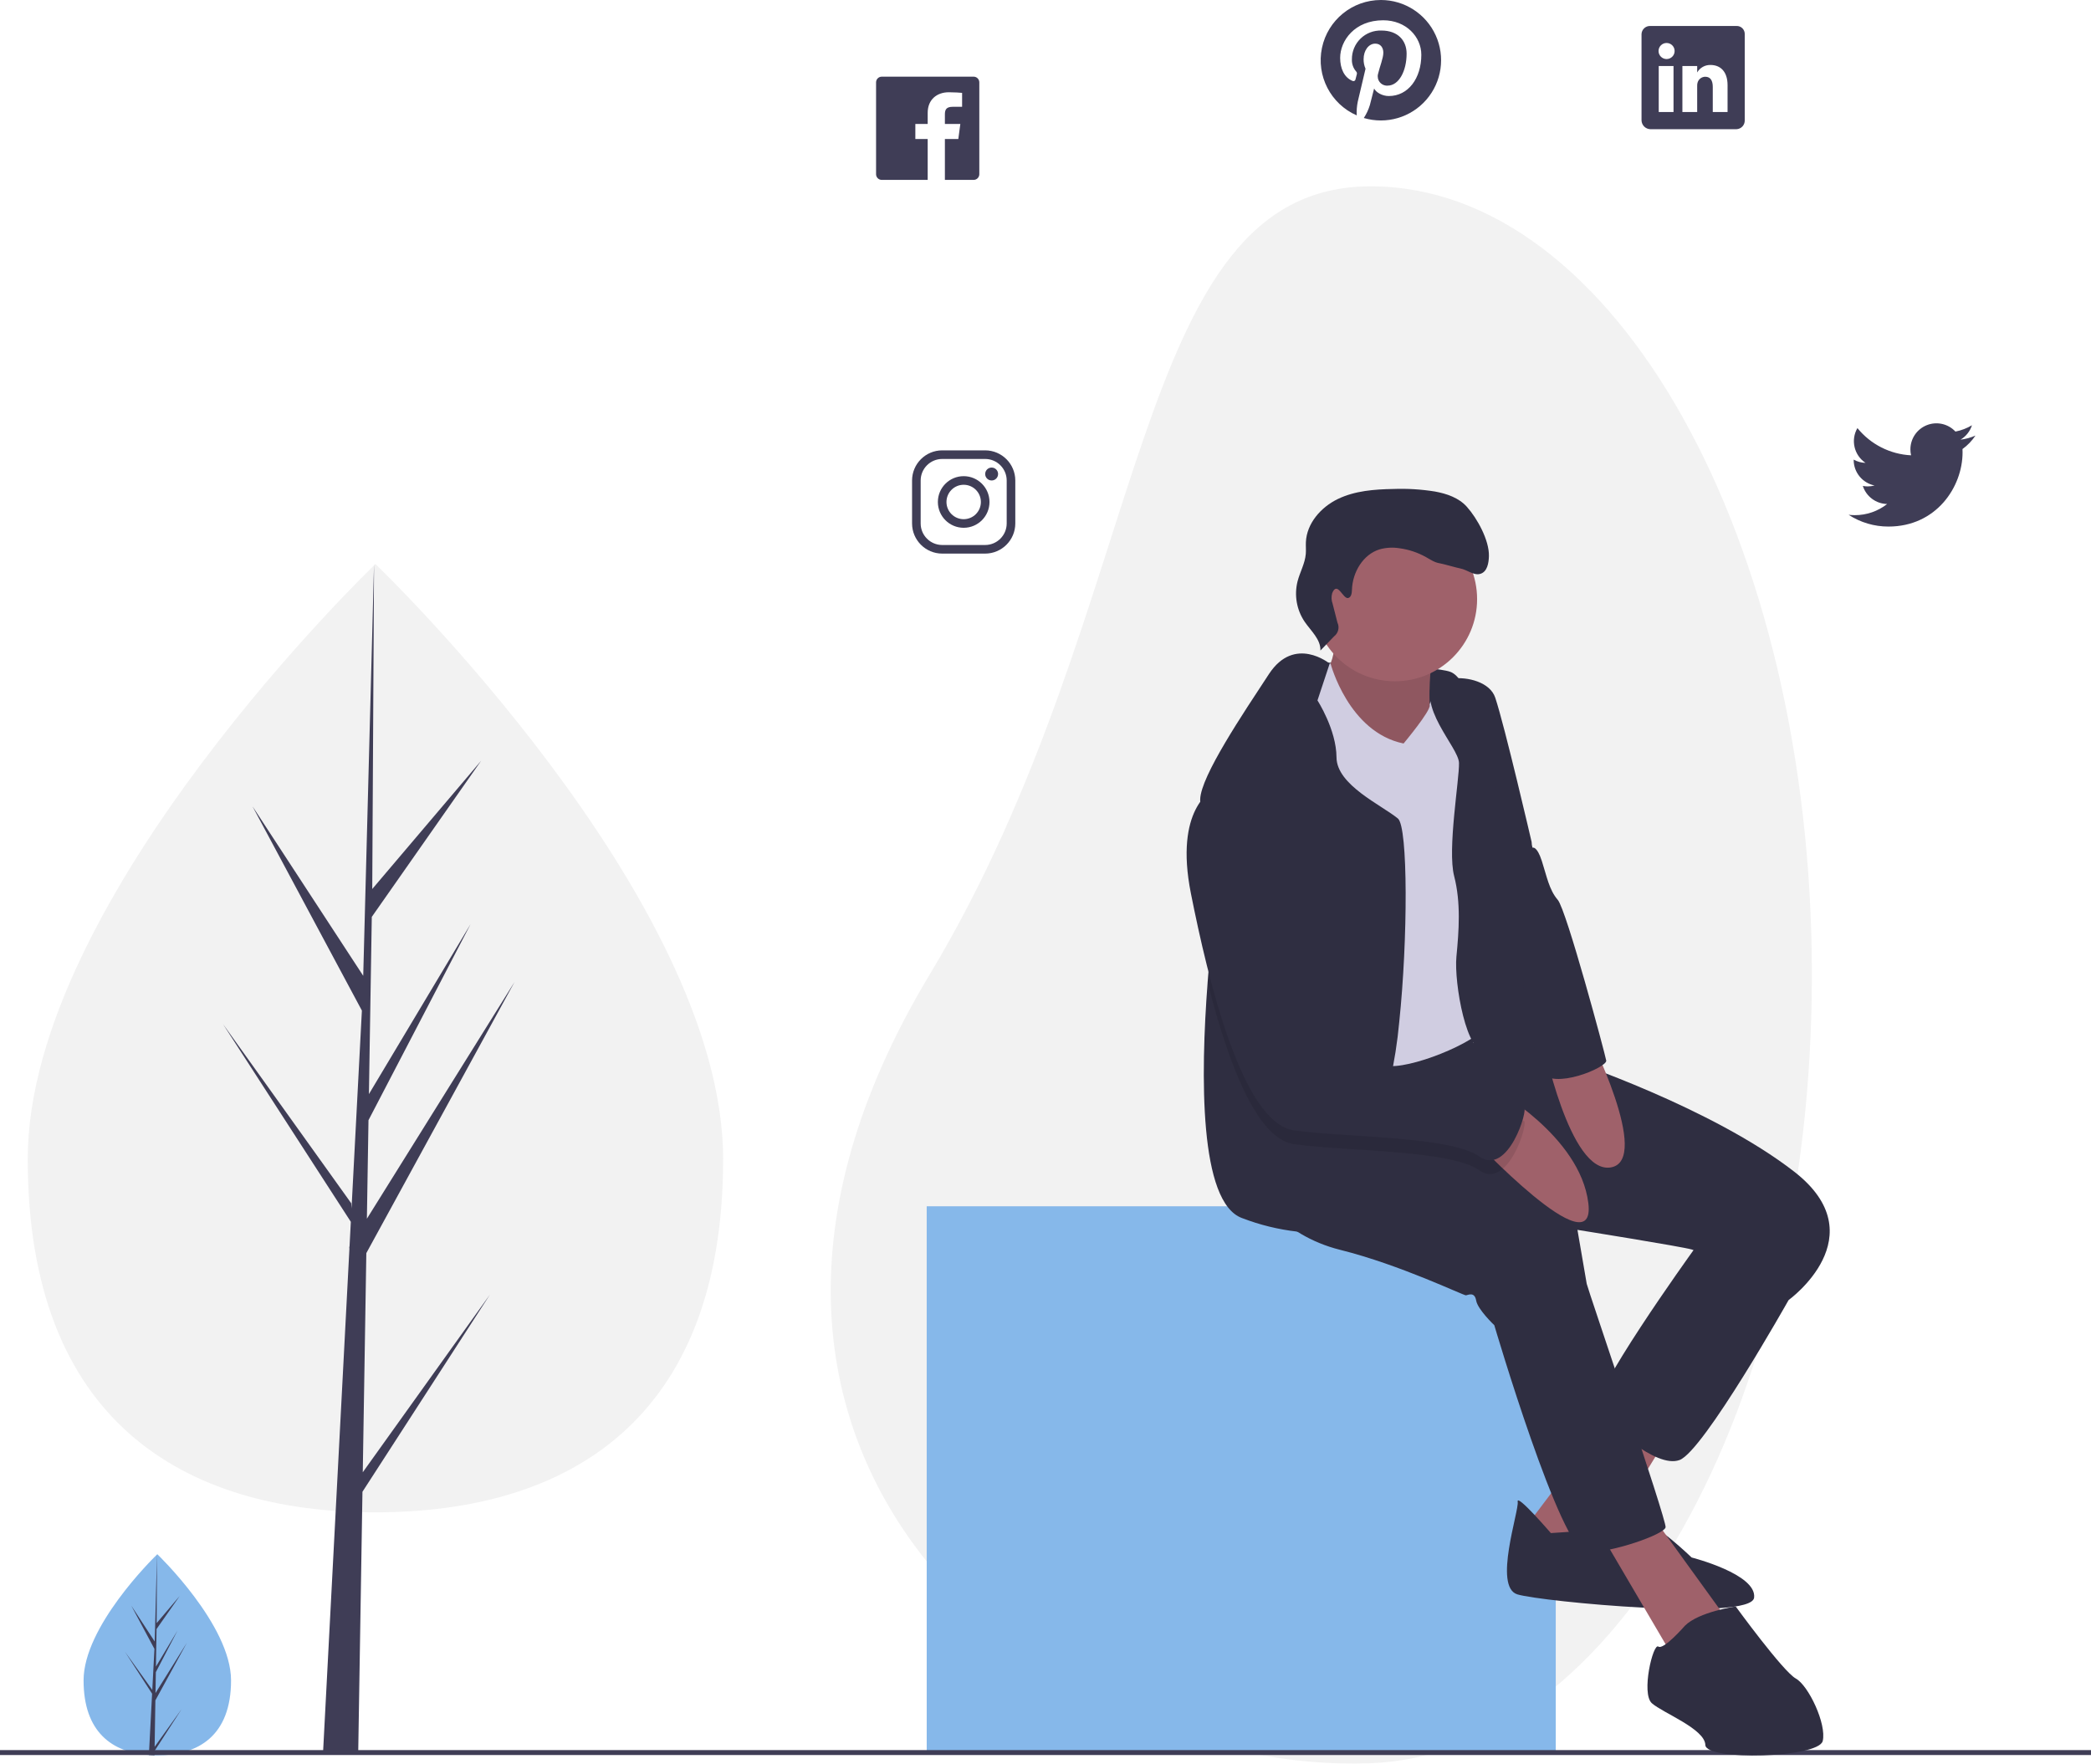
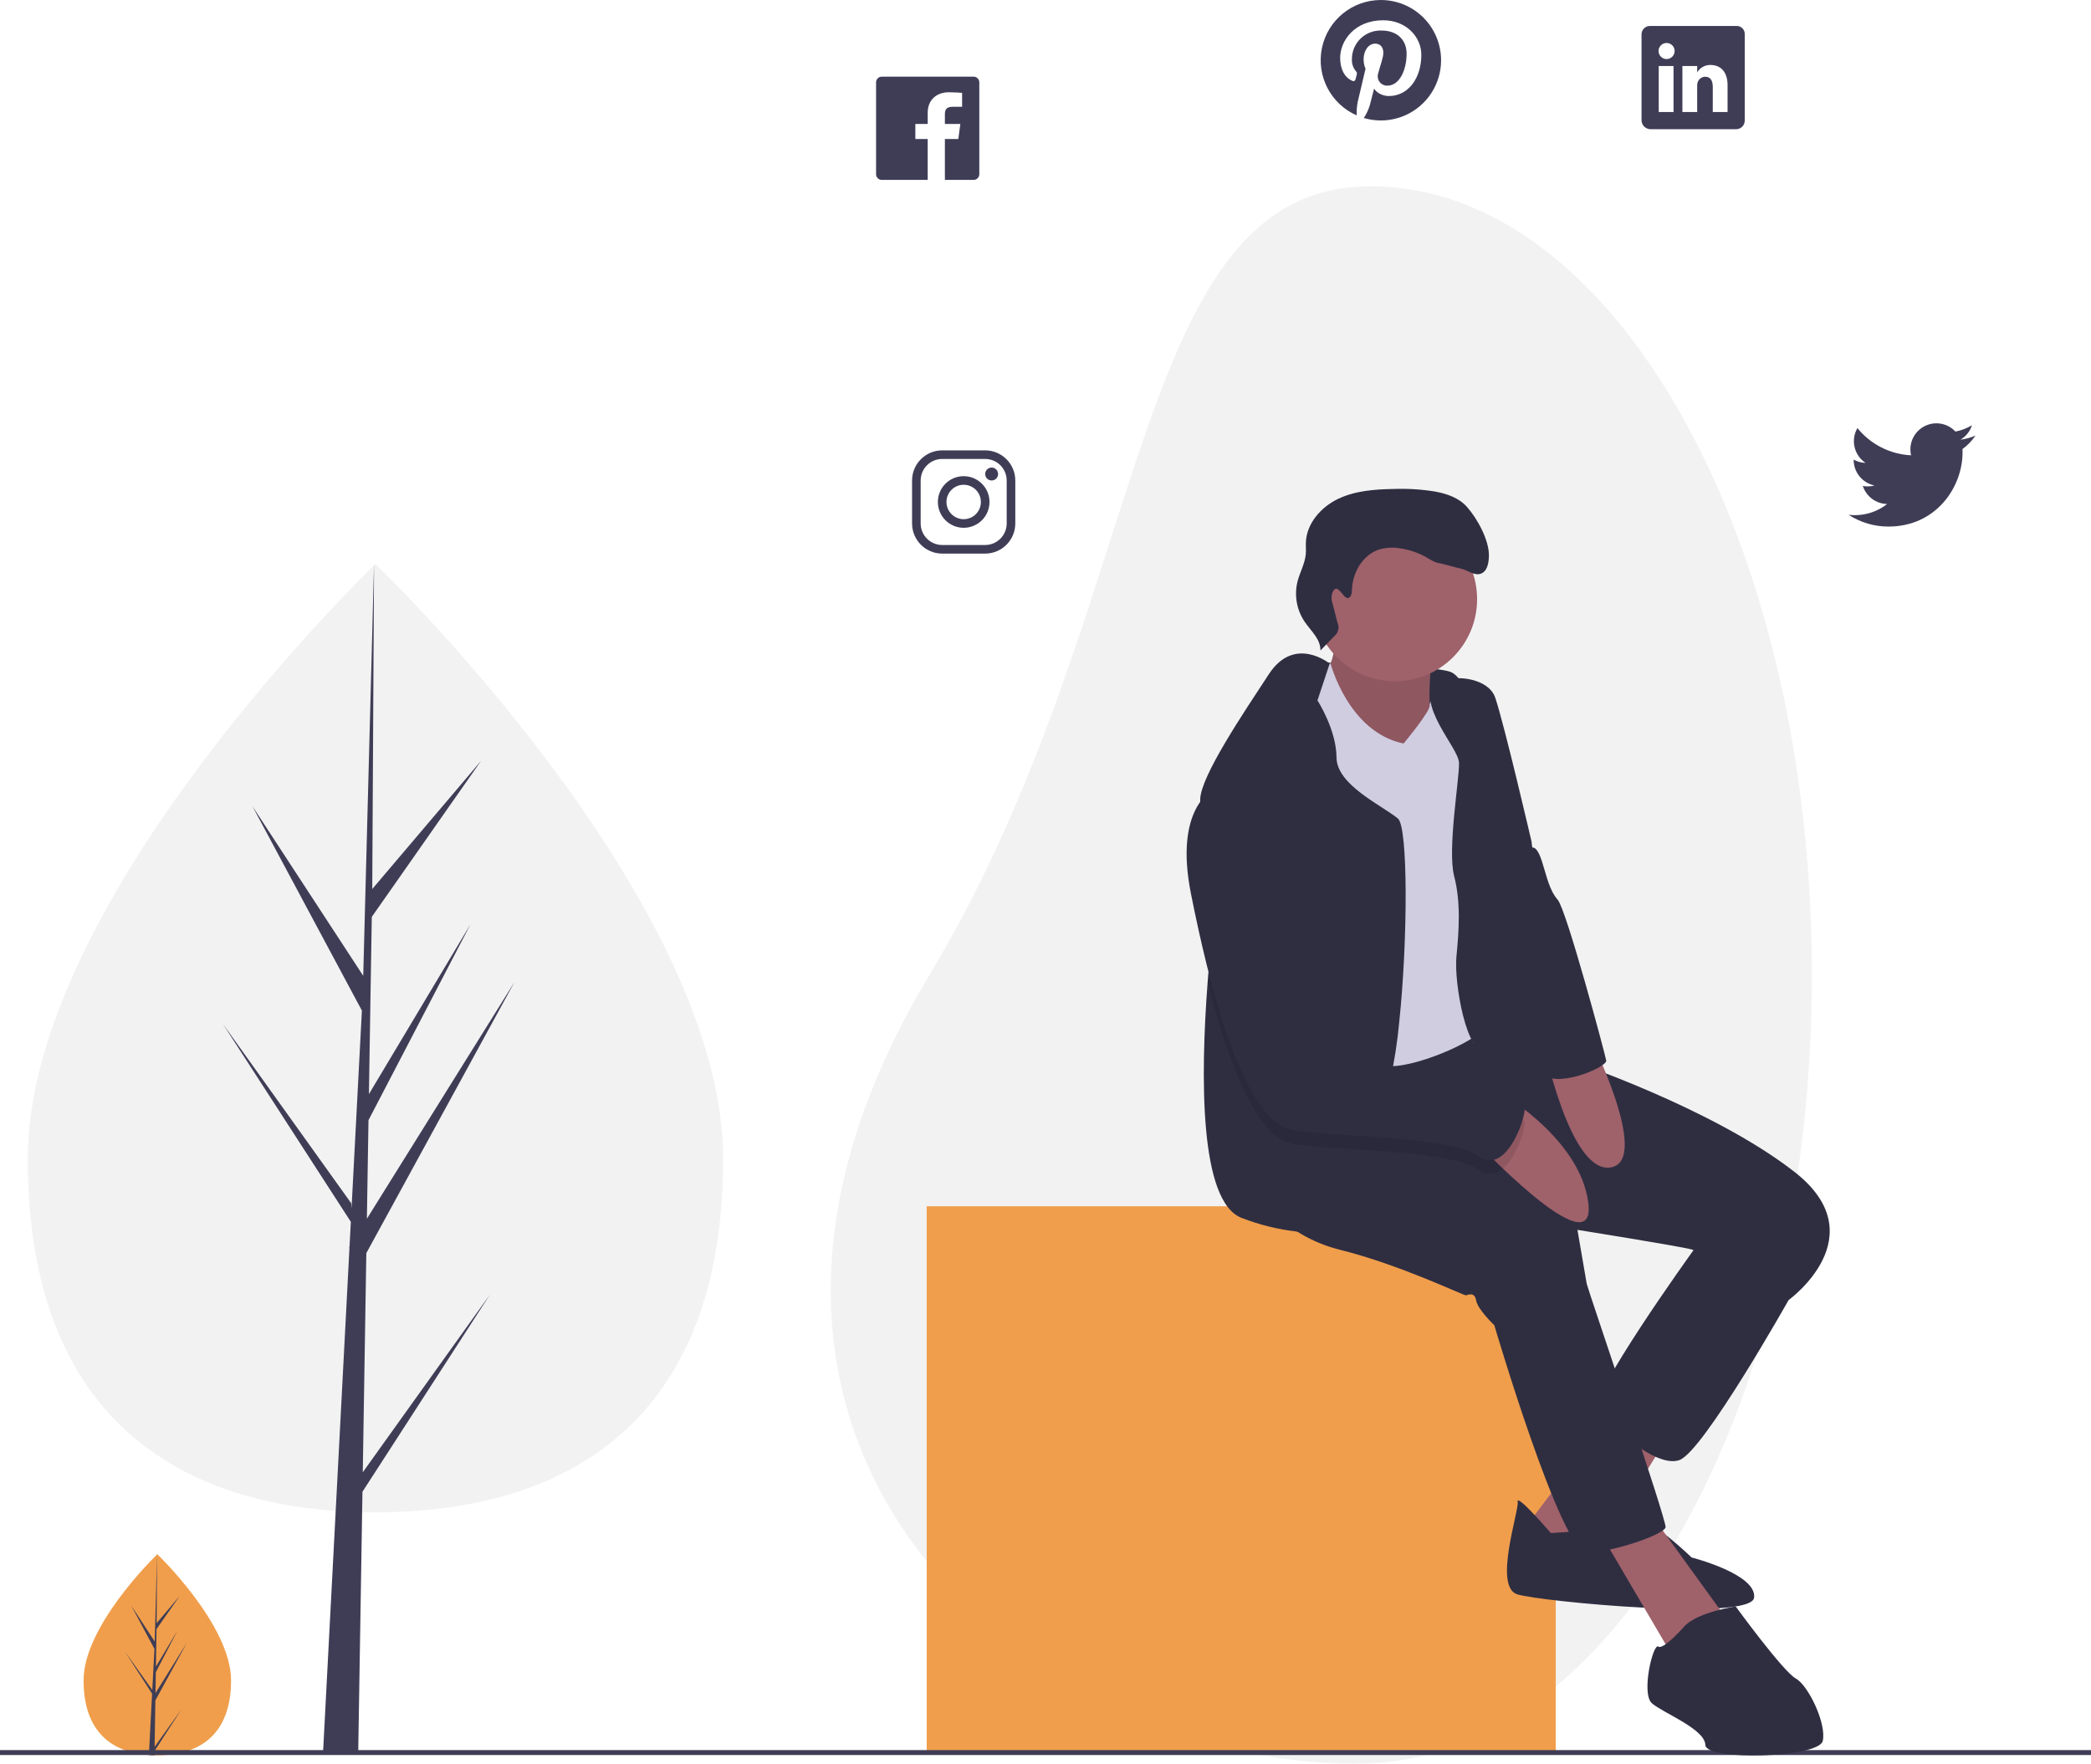
<svg xmlns="http://www.w3.org/2000/svg" id="b13b70b1-aa4f-457d-9f62-b44ed99594ac" data-name="Layer 1" width="846.02" height="713.53" viewBox="0 0 846.02 713.53">
-   <path d="M270.473,773.111c0,22.469-13.356,30.314-29.834,30.314q-.573,0-1.143-.013c-.763-.016-1.52-.053-2.267-.104-14.871-1.052-26.424-9.301-26.424-30.197,0-21.625,27.634-48.912,29.71-50.932l.004-.004c.08-.078.12-.116.12-.116S270.473,750.643,270.473,773.111Z" transform="translate(-176.9898 -93.23513)" fill="#86b8ea" />
+   <path d="M270.473,773.111c0,22.469-13.356,30.314-29.834,30.314q-.573,0-1.143-.013c-.763-.016-1.52-.053-2.267-.104-14.871-1.052-26.424-9.301-26.424-30.197,0-21.625,27.634-48.912,29.71-50.932l.004-.004c.08-.078.12-.116.12-.116S270.473,750.643,270.473,773.111Z" transform="translate(-176.9898 -93.23513)" fill="#f09e4c" />
  <path d="M239.552,799.988l10.912-15.247-10.939,16.921-.029,1.75c-.763-.016-1.52-.053-2.267-.104l1.176-22.479-.009-.174.02-.033.111-2.123-10.966-16.963L238.562,776.907l.025.451.889-16.985-9.388-17.528,9.503,14.547.925-35.212.004-.12v.116l-.154,27.767,9.347-11.008-9.385,13.4-.247,15.207,8.727-14.594-8.763,16.832-.138,8.454,12.669-20.313-12.717,23.263Z" transform="translate(-176.9898 -93.23513)" fill="#3f3d56" />
  <path d="M910.081,487.623c0,176.179-79.992,315.163-178.5,319-128.463,5.003-296.357-123.086-178.5-319,90.818-150.967,79.917-319,178.5-319S910.081,311.445,910.081,487.623Z" transform="translate(-176.9898 -93.23513)" fill="#f2f2f2" />
-   <rect x="374.947" y="488.049" width="254.514" height="221.025" fill="#86b8ea" />
+   <rect x="374.947" y="488.049" width="254.514" height="221.025" fill="#f09e4c" />
  <line y1="709.074" x2="846.02" y2="709.074" fill="none" stroke="#3f3d56" stroke-miterlimit="10" stroke-width="2" />
  <path d="M735.707,93.235a24.368,24.368,0,0,0-9.779,46.688,21.579,21.579,0,0,1,.424-5.591c.468-1.98,3.133-13.282,3.133-13.282a9.302,9.302,0,0,1-.783-3.851c0-3.611,2.089-6.309,4.699-6.309,2.219,0,3.285,1.664,3.285,3.655,0,2.23-1.425,5.559-2.154,8.648a3.767,3.767,0,0,0,3.851,4.688c4.612,0,7.723-5.928,7.723-12.955,0-5.341-3.601-9.333-10.138-9.333A11.546,11.546,0,0,0,723.97,117.264a7.024,7.024,0,0,0,1.61,4.775,1.191,1.191,0,0,1,.348,1.36c-.12.446-.381,1.523-.5,1.958a.837.837,0,0,1-1.218.609c-3.405-1.392-4.993-5.113-4.993-9.311,0-6.918,5.841-15.218,17.415-15.218,9.301,0,15.425,6.733,15.425,13.956,0,9.562-5.319,16.697-13.151,16.697-2.632,0-5.102-1.425-5.95-3.035,0,0-1.414,5.613-1.719,6.701a20.253,20.253,0,0,1-2.448,5.221,24.37,24.37,0,1,0,6.918-47.743Z" transform="translate(-176.9898 -93.23513)" fill="#3f3d56" />
  <path d="M976.266,269.458a21.291,21.291,0,0,1-6.048,1.664,10.568,10.568,0,0,0,4.634-5.831,20.926,20.926,0,0,1-6.69,2.556,10.528,10.528,0,0,0-18.22,7.201,10.311,10.311,0,0,0,.272,2.404,29.846,29.846,0,0,1-21.712-11.019,10.552,10.552,0,0,0,3.274,14.076,10.286,10.286,0,0,1-4.786-1.316v.131a10.541,10.541,0,0,0,8.452,10.334,10.601,10.601,0,0,1-2.774.37,9.936,9.936,0,0,1-1.98-.196,10.548,10.548,0,0,0,9.844,7.321,21.115,21.115,0,0,1-13.086,4.514,21.348,21.348,0,0,1-2.513-.152,29.437,29.437,0,0,0,16.121,4.764c19.395,0,29.99-16.067,29.99-30.001,0-.457-.011-.914-.033-1.36A21.438,21.438,0,0,0,976.266,269.458Z" transform="translate(-176.9898 -93.23513)" fill="#3f3d56" />
  <path d="M570.912,124.252H533.754a2.307,2.307,0,0,0-2.306,2.306v37.159a2.307,2.307,0,0,0,2.306,2.306H552.333V149.488H547.34v-6.092H552.333v-4.503c0-5.395,3.742-8.332,8.561-8.332,2.306,0,4.786.174,5.363.25v5.635h-3.84c-2.622,0-3.122,1.24-3.122,3.068v3.883h6.244l-.816,6.092h-5.428v16.534h11.618a2.307,2.307,0,0,0,2.306-2.306V126.558A2.307,2.307,0,0,0,570.912,124.252Z" transform="translate(-176.9898 -93.23513)" fill="#3f3d56" />
  <path d="M575.598,278.927a8.728,8.728,0,0,1,8.702,8.702v17.405a8.728,8.728,0,0,1-8.702,8.702H558.193a8.728,8.728,0,0,1-8.702-8.702V287.63a8.728,8.728,0,0,1,8.702-8.702H575.598m0-3.481H558.193a12.219,12.219,0,0,0-12.183,12.183v17.405a12.219,12.219,0,0,0,12.183,12.183H575.598a12.219,12.219,0,0,0,12.183-12.183V287.63A12.219,12.219,0,0,0,575.598,275.447Z" transform="translate(-176.9898 -93.23513)" fill="#3f3d56" />
  <path d="M578.208,287.63a2.611,2.611,0,1,1,2.611-2.611A2.604,2.604,0,0,1,578.208,287.63Zm-11.313,1.74a6.962,6.962,0,1,1-6.962,6.962,6.968,6.968,0,0,1,6.962-6.962m0-3.481A10.443,10.443,0,1,0,577.338,296.332,10.445,10.445,0,0,0,566.895,285.889Z" transform="translate(-176.9898 -93.23513)" fill="#3f3d56" />
  <path d="M879.574,103.748H844.721a3.407,3.407,0,0,0-3.568,3.252v34.929a3.674,3.674,0,0,0,3.568,3.579H879.563a3.488,3.488,0,0,0,3.35-3.579V107A3.202,3.202,0,0,0,879.574,103.748Zm-25.476,34.809h-5.983V119.956h5.983Zm-2.785-21.429h-.044a3.253,3.253,0,1,1,.044,0Zm24.649,21.429h-5.983V128.386c0-2.437-.87-4.101-3.035-4.101a3.273,3.273,0,0,0-3.068,2.208,4.028,4.028,0,0,0-.207,1.468v10.595H857.688V119.956h5.983v2.589a6.056,6.056,0,0,1,5.395-3.024c3.927,0,6.897,2.589,6.897,8.169Z" transform="translate(-176.9898 -93.23513)" fill="#3f3d56" />
  <path d="M714.436,361.354s42.346,1.151,49.34,3.696,10.121,20.74,10.121,20.74l-32.879,10.334-24.592-1.393-18.508,1.308,10.334-27.065Z" transform="translate(-176.9898 -93.23513)" fill="#2f2e41" />
  <path d="M716.263,347.459s2.786,10.761-3.397,18.38S739.447,400.608,739.447,400.608l17.285-2.971s-3.81-33.064,1.308-41.437S716.263,347.459,716.263,347.459Z" transform="translate(-176.9898 -93.23513)" fill="#9f616a" />
  <path d="M716.263,347.459s2.786,10.761-3.397,18.38S739.447,400.608,739.447,400.608l17.285-2.971s-3.81-33.064,1.308-41.437S716.263,347.459,716.263,347.459Z" transform="translate(-176.9898 -93.23513)" opacity="0.1" />
  <polygon points="654.23 568.843 616.092 619.42 642.119 634.616 677.941 576.007 654.23 568.843" fill="#9f616a" />
  <path d="M804.468,713.508s-14.044-16.319-13.419-12.68-9.993,34.5-.114,37.485,94.601,10.903,95.766,1.336S861.427,723.387,861.427,723.387s-15.708-15.096-19.19-13.561S804.468,713.508,804.468,713.508Z" transform="translate(-176.9898 -93.23513)" fill="#2f2e41" />
  <polygon points="645.673 617.145 676.136 669.044 699.136 655.725 668.417 613.236 645.673 617.145" fill="#9f616a" />
  <path d="M870.752,586.909,861.711,599.703s-43.1,59.859-38.522,64.692,23.64,23.099,33.334,19.56S900.66,619.234,900.66,619.234l-8.984-35.921Z" transform="translate(-176.9898 -93.23513)" fill="#2f2e41" />
  <path d="M685.09,574.799s9.652,18.01,34.116,24.108,50.023,18.565,50.932,18.408,3.483-1.535,4.108,2.104,7.335,9.979,7.335,9.979,27.023,91.829,37.343,91.928,31.529-7.292,31.969-10.178-31.6-96.662-31.913-98.481L815.228,590.833s42.375,6.766,46.327,7.96S900.66,619.234,900.66,619.234s35.836-25.829,2.317-51.913-91.132-45.218-91.132-45.218l-20.669-5.814-18.013-1.075-2.652-10.171-42.662,2.461-44.521,18.892Z" transform="translate(-176.9898 -93.23513)" fill="#2f2e41" />
  <circle cx="564.405" cy="242.411" r="33.232" fill="#9f616a" />
  <path d="M711.33,362.356l3.997-.687s7.219,27.795,29.551,32.386c0,0,11.019-13.2,10.549-15.428s8.727-14.111,13.617-7.458-1.194,123.841,2.914,125.945,12.921,4.336,5.828,12.111-35.267,18.238-41.508,14.627-18.991-34.201-24.507-44.493-14.343-45.303-14.343-45.303-11.273-38.338-4.336-47.023S711.33,362.356,711.33,362.356Z" transform="translate(-176.9898 -93.23513)" fill="#d0cde1" />
  <path d="M743.135,506.626a189.572,189.572,0,0,1-3.807,24.268c-1.63,6.508-3.527,10.437-5.693,10.27-5.526-.413-8.037,7.691-9.332,17.035-1.384,9.913-1.384,21.221-2.143,25.217-1.005,5.28-7.434,9.31-20.283,8.127a90.66,90.66,0,0,1-22.348-5.481c-17.347-6.307-16.834-57.455-13.931-95.409,1.775-23.263,4.443-41.582,4.443-41.582s-5.269-15.717-6.954-26.49a35.211,35.211,0,0,1-.502-5.95c.257-9.41,17.436-34.839,27.818-50.679,10.393-15.84,24.57-4.22,24.57-4.22l-4.934,14.891s7.647,11.799,7.702,23.029,18.307,19.334,24.86,24.77C746.718,427.839,746.617,473.439,743.135,506.626Z" transform="translate(-176.9898 -93.23513)" fill="#2f2e41" />
  <path d="M757.564,367.054s1.198,1.416,6.681.725c6.576-.828,15.618,1.447,17.719,7.726,3.852,11.514,14.713,58.352,14.713,58.352s4.521,53.548,6.553,65.375,1.024,22.303,3.028,28.515-19.787-11.585-27.819-9.268-13.192-27.705-12.182-38.181,1.862-21.863-.924-32.623,2.153-39.24,1.969-45.765S749.592,378.94,757.564,367.054Z" transform="translate(-176.9898 -93.23513)" fill="#2f2e41" />
  <path d="M781.078,533.48s35.186,19.196,38.553,46.518S772.569,553.542,772.569,553.542Z" transform="translate(-176.9898 -93.23513)" fill="#9f616a" />
  <path d="M801.164,514.104s10.782,54.345,27.577,51.458-9.382-54.585-9.382-54.585Z" transform="translate(-176.9898 -93.23513)" fill="#9f616a" />
  <path d="M858.684,751.021s-8.6,9.908-10.732,8.401-7.036,19.005-2.615,22.929,21.45,10.363,21.635,16.887,45.857,5.231,47.492-1.606-5.729-22.431-10.903-25.288-24.306-29.155-24.306-29.155S864.27,745.378,858.684,751.021Z" transform="translate(-176.9898 -93.23513)" fill="#2f2e41" />
  <path d="M775.473,566.716c-8.16-5.76-30.943-7.189-51.171-8.517-8.874-.569-17.258-1.127-23.699-2.032-6.207-.86-11.788-6.53-16.744-14.981-7.513-12.804-13.585-32.004-18.262-50.534,1.775-23.263,4.443-41.582,4.443-41.582s-5.269-15.717-6.954-26.49a14.176,14.176,0,0,1,4.487-4.041c21.455-9.209,41.939,81.422,44.54,95.644.045.234.078.458.112.647,1.261,7.323,14.891,13.585,27.103,16.063,7.524,1.529,14.523,1.63,17.749-.357,8.473-5.202,34.527,15.617,36.503,16.209C795.555,547.349,787.194,575.01,775.473,566.716Z" transform="translate(-176.9898 -93.23513)" opacity="0.1" />
  <path d="M667.577,412.961s-15.594,7.363-8.742,41.778,20.655,92.923,41.764,95.851,63.143,2.26,74.87,10.547,20.086-19.375,18.11-19.972-28.032-21.408-36.504-16.205-42.815-3.881-44.848-15.707S689.382,403.593,667.577,412.961Z" transform="translate(-176.9898 -93.23513)" fill="#2f2e41" />
  <path d="M779.946,396.457l17.138,39.767s1.725-.861,3.73,5.351,2.943,11.67,6.454,15.75,19.134,62.276,19.603,65.005S805.293,534.469,800.367,526.886,779.946,396.457,779.946,396.457Z" transform="translate(-176.9898 -93.23513)" fill="#2f2e41" />
  <path d="M722.488,335.183c1.274-.34,1.461-2.031,1.503-3.348.229-7.055,4.477-14.295,11.231-16.349a18.881,18.881,0,0,1,7.959-.438,30.145,30.145,0,0,1,10.778,3.596c1.759.989,3.484,2.18,5.48,2.482,1.318.2,7.023,1.858,8.335,2.092,2.885.513,5.566,3.094,8.334,2.134,2.648-.919,3.235-4.348,3.299-7.15.146-6.385-4.701-15.221-8.97-19.971-3.24-3.604-8.118-5.268-12.886-6.133a85.79,85.79,0,0,0-16.853-1.025c-7.631.136-15.474.725-22.355,4.027s-12.661,9.873-12.991,17.499c-.069,1.588.095,3.183-.038,4.768-.326,3.865-2.378,7.356-3.341,11.113a20.335,20.335,0,0,0,2.84,16.25c2.554,3.758,6.568,7.157,6.42,11.699l5.537-5.737a4.547,4.547,0,0,0,1.352-5.556l-1.96-7.645a6.898,6.898,0,0,1-.17-4.255C718.093,328.043,720.365,335.75,722.488,335.183Z" transform="translate(-176.9898 -93.23513)" fill="#2f2e41" />
  <path d="M469.572,562.169c0,105.949-62.985,142.942-140.681,142.942S188.211,668.118,188.211,562.169,328.892,321.437,328.892,321.437,469.572,456.22,469.572,562.169Z" transform="translate(-176.9898 -93.23513)" fill="#f2f2f2" />
  <polygon points="146.777 595.669 148.218 507 208.179 397.303 148.444 493.09 149.091 453.22 190.417 373.856 149.263 442.67 149.263 442.67 150.428 370.963 194.68 307.779 150.611 359.687 151.339 228.202 146.765 402.264 147.14 395.084 102.149 326.217 146.419 408.868 142.227 488.953 142.102 486.827 90.235 414.355 141.945 494.336 141.421 504.352 141.327 504.502 141.37 505.324 130.734 708.506 144.944 708.506 146.649 603.558 198.232 523.773 146.777 595.669" fill="#3f3d56" />
</svg>
